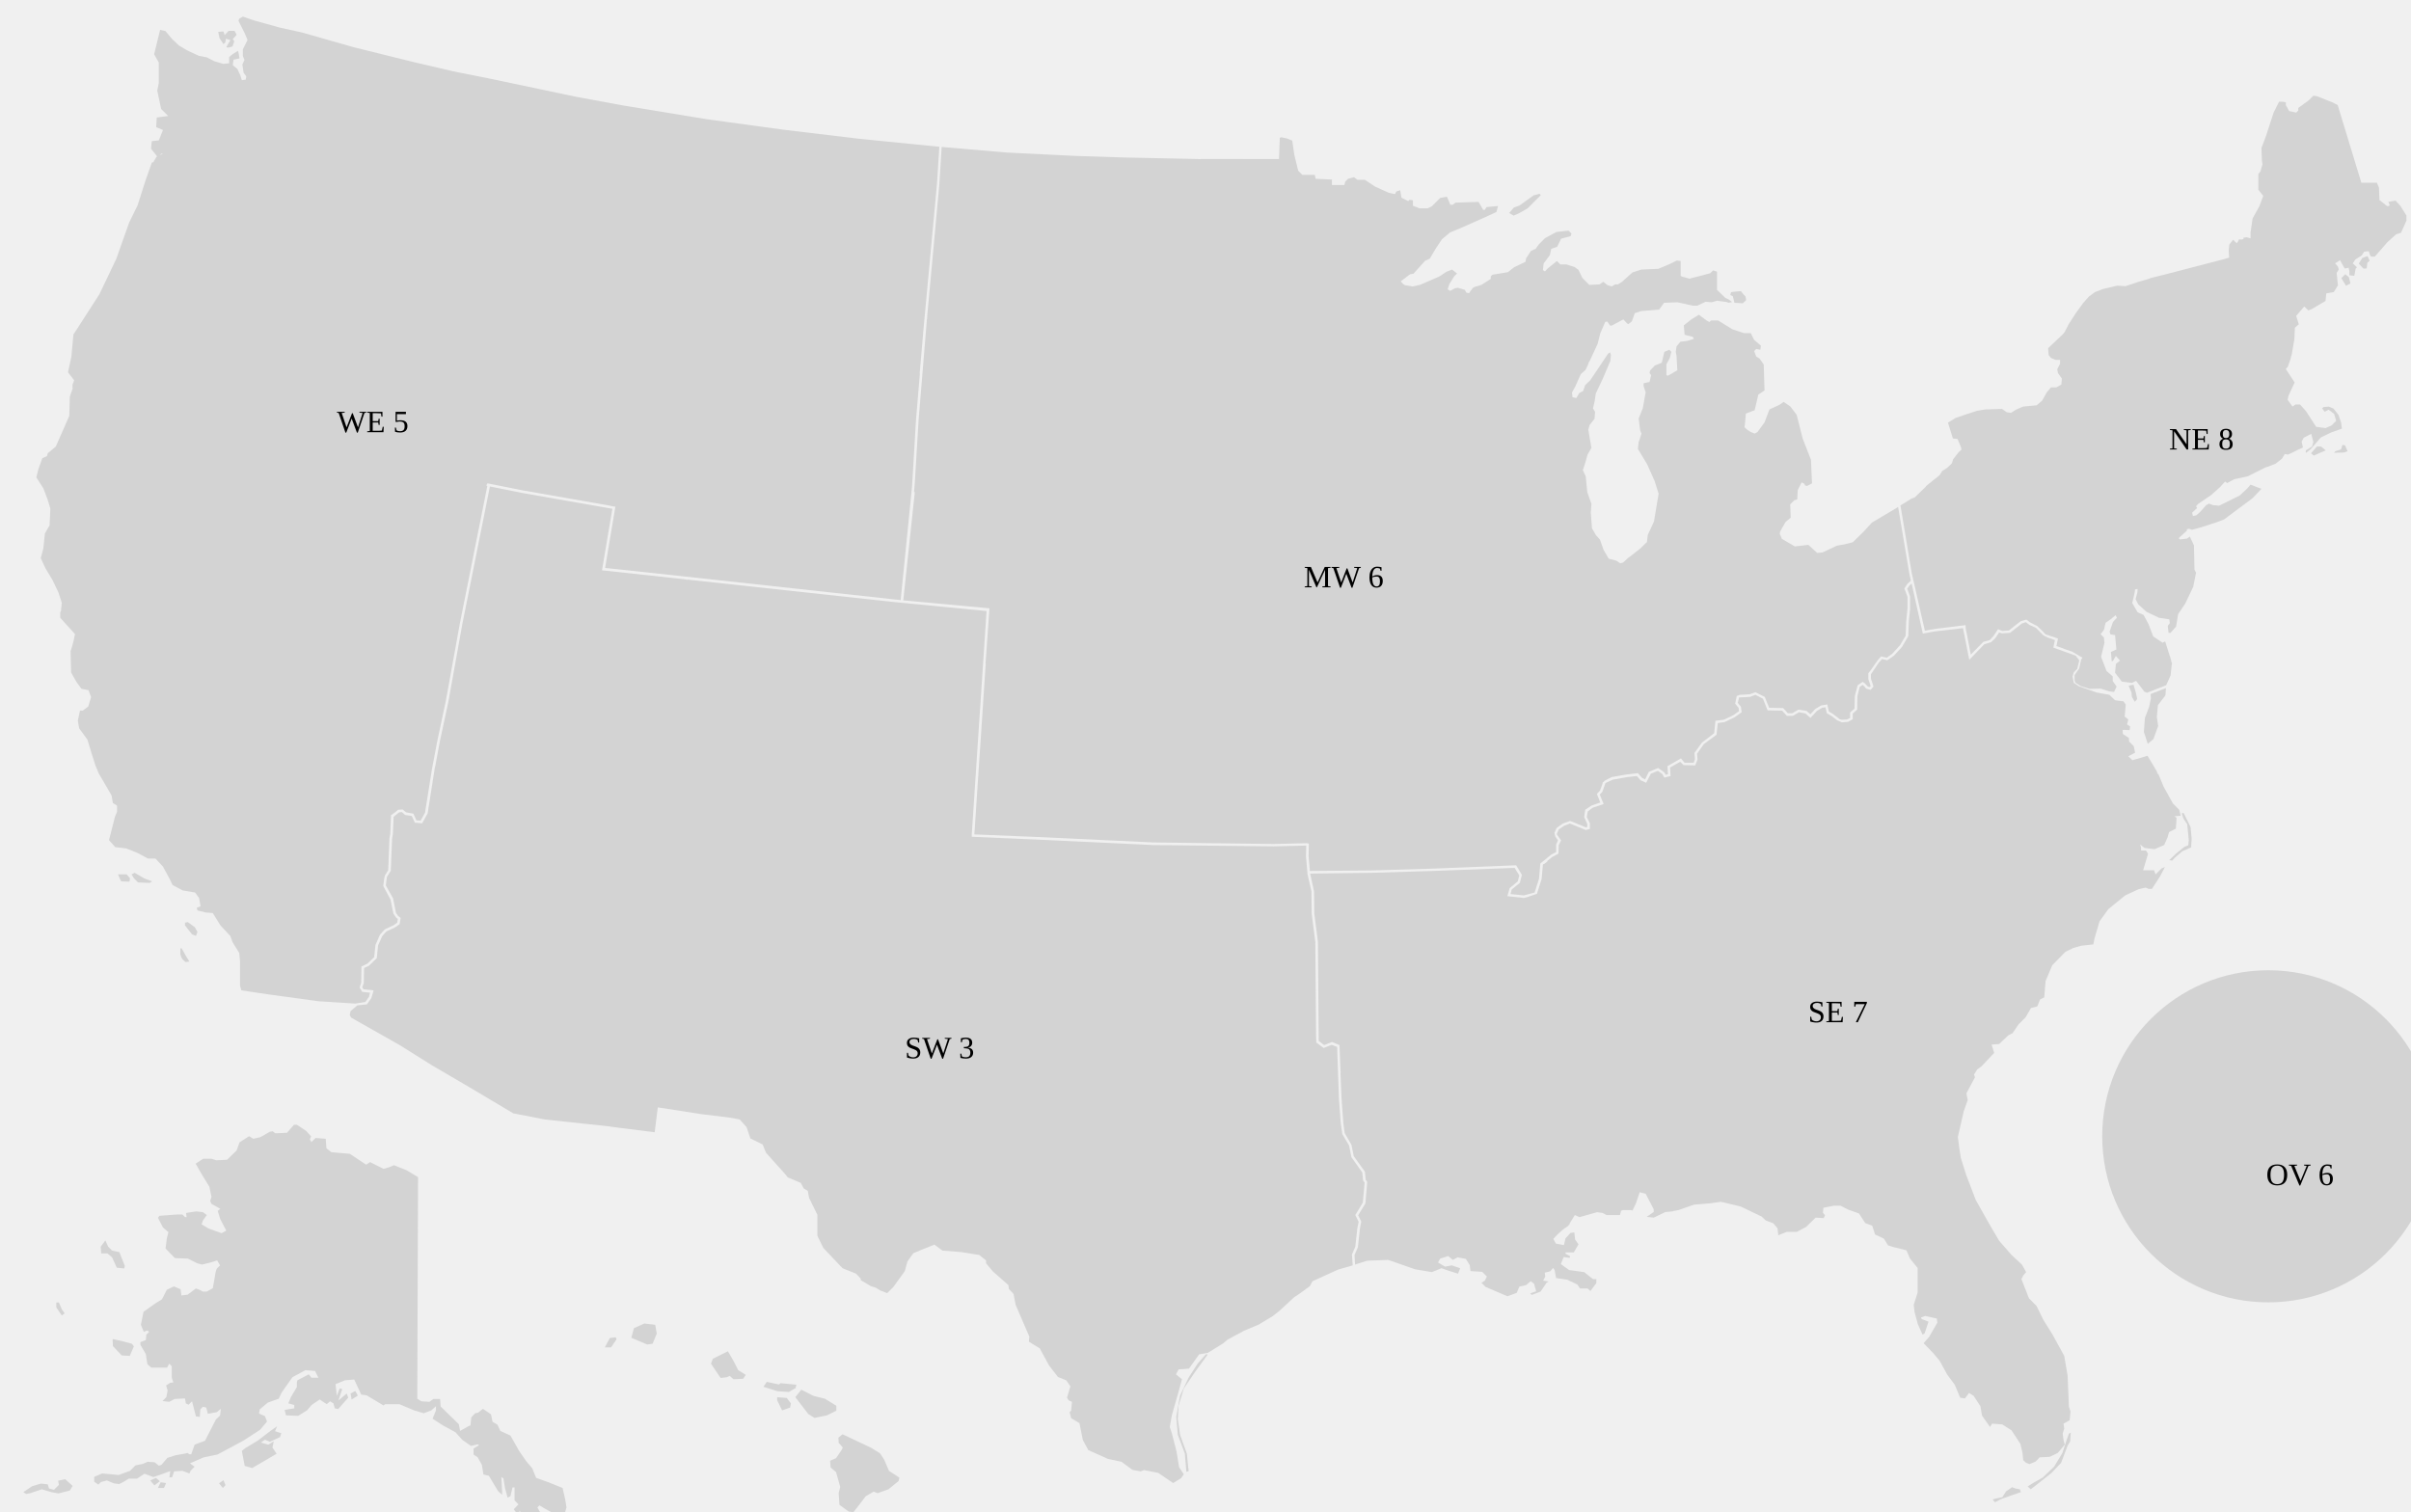
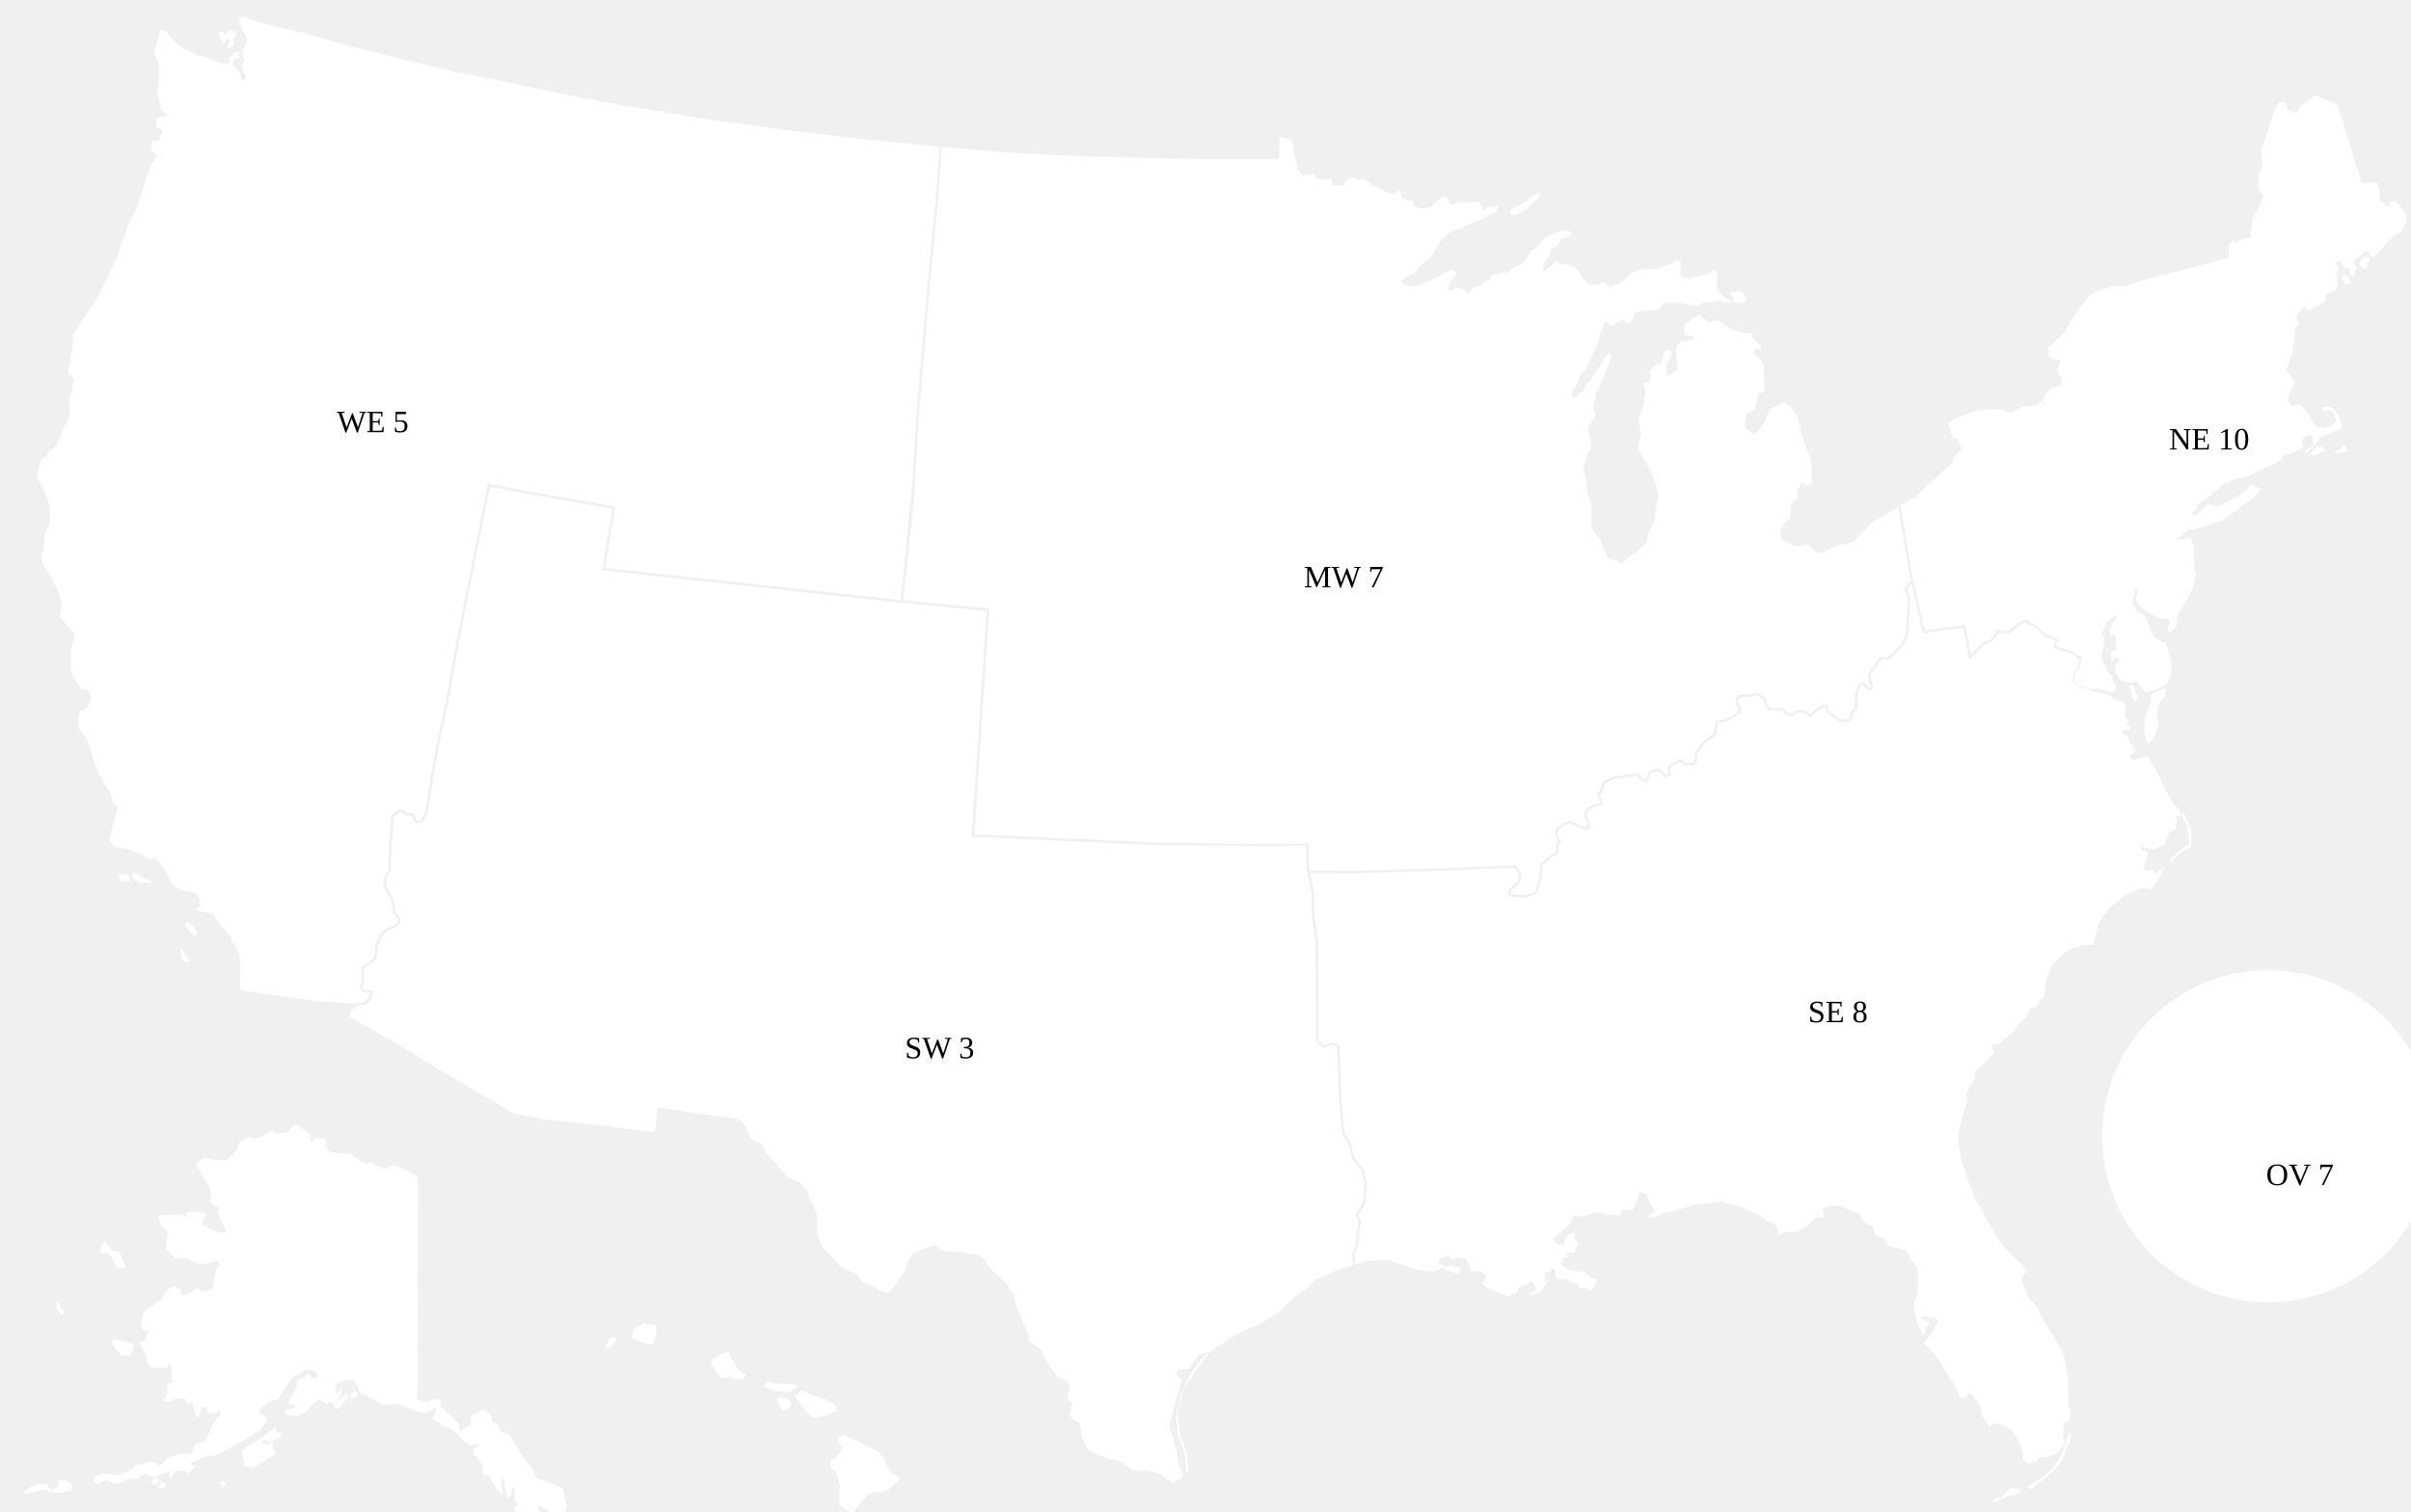
<svg xmlns="http://www.w3.org/2000/svg" id="svgdata" style="enable-background:new" version="1.1">
-   <defs id="defs3789">
-     <style id="style3787" type="text/css">.state {fill:#D3D3D3;}</style>
-   </defs>
  <g id="outlines" fill="#fff" class="state">
    <path id="WE" d="m93.6 6.4-1.4 0.799-0.299 0.801l2.4 4.801 1.1 2.6-1.801 3.6v2.6l0.6 1.5-0.799 1.801 0.5 3.199 1 1.301-0.201 1.299-1.5 0.201-0.6-1.9-1.1-2.4-1.801-1.5 0.301-2.1 2.301-0.5-0.301-1.801-0.301-1.1-2.1 1.301-1.299 1.1v2.4l-2.301 0.199-3.4-1-2.9-1.5-3.1-0.6-4.5-2.1-3.199-1.9-2.701-2.6-2.398-2.9-2.102-0.5-2.299 9.4 1.799 3.199v7.9l-0.6 2.9 1.5 7.1 2.701 2.699-4.4 0.602-0.201 3.699 2.602 1.1-1.602 4-2.699 0.301-0.301 2.9 2.256 2.842c-0.002 0.053 0.013 0.166 0 0.191-0.016 0.032-0.06 0.044-0.076 0.076-0.011 0.023 0.011 0.055 0 0.078-0.16 0.319 0.004-0.083-0.154 0.076-0.018 0.018 0.018 0.058 0 0.076s-0.058-0.018-0.076 0 0.018 0.058 0 0.076-0.058-0.018-0.076 0c-0.036 0.036 0.036 0.118 0 0.154-0.018 0.018-0.06-0.018-0.078 0-0.036 0.036 0.023 0.109 0 0.154-0.016 0.032-0.06 0.044-0.076 0.076-0.011 0.023 0.018 0.058 0 0.076s-0.051 0-0.076 0c0 0.026 0.018 0.058 0 0.076s-0.058-0.018-0.076 0c-0.036 0.036 0.036 0.118 0 0.154-0.018 0.018-0.06-0.018-0.078 0-0.036 0.036 0.036 0.118 0 0.154-0.018 0.018-0.058-0.018-0.076 0s0.011 0.053 0 0.076c-0.016 0.032-0.06 0.044-0.076 0.076-0.011 0.023 0.018 0.058 0 0.076s-0.06-0.018-0.078 0 0.018 0.06 0 0.078-0.058-0.018-0.076 0c-0.036 0.036 0.036 0.116 0 0.152-0.018 0.018-0.058-0.018-0.076 0-0.038 0.038 0.038 0.192 0 0.23-0.04 0.04-0.114 0.036-0.154 0.076-0.008 0.008-0.004 0.072 0 0.135l-0.65 0.236-2.301 6.5-3.199 10-3.199 6.5-5 14.102-6.5 13.6-8.102 12.6-1.898 2.9-0.801 8.6-1.301 6 2.395 3.09c-0.02 0.017-0.043 0.032-0.055 0.055-0.023 0.046 0.036 0.116 0 0.152-0.018 0.018-0.058-0.018-0.076 0s0.011 0.053 0 0.076c-0.016 0.032-0.06 0.046-0.076 0.078-0.026 0.053 0.027 0.356 0 0.383-0.018 0.018-0.058-0.018-0.076 0 0 0.205 0.024-0.026-0.078 0.076-0.038 0.038 0.038 0.192 0 0.23-0.018 0.018-0.058-0.018-0.076 0s0.018 0.058 0 0.076-0.058-0.018-0.076 0c-0.038 0.038 0.038 0.192 0 0.23-0.018 0.018-0.06-0.018-0.078 0-0.024 0.024 0.024 0.361 0 0.385-0.018 0.018-0.058-0.018-0.076 0-0.004 0.003 0 0.347 0 0.383v0.768c0 0.026-0.018 0.058 0 0.076 0.03 0.03 0.083 0.002 0.127 0.002l-1.152 3.34-0.201 7.4-5.199 11.799-3.1 2.6-0.301 1.102-1.799 0.799-1.5 4.201-0.801 3.199 2.699 4.199 1.602 4.201 1.1 3.6-0.301 6.5-1.799 3.1-0.602 5.801-1 3.699 1.801 3.9 2.699 4.5 2.301 4.801 1.301 4-0.301 3.199-0.301 0.5v2.1l5.701 6.301-0.5 2.4-0.6 2.299-0.602 1.9 0.201 8.199 2.1 3.701 1.9 2.6 2.699 0.5 1 2.699-1.1 3.601-2.1 1.6h-1.1l-0.801 3.9 0.5 2.898 3.199 4.4 1.602 5.301 1.5 4.699 1.299 3.1 3.4 5.801 1.5 2.6 0.5 2.9 1.6 1v2.4l-0.799 1.9-1.801 7.1-0.5 1.9 2.4 2.699 4.199 0.5 4.5 1.801 3.9 2.1h2.9l2.9 3.1 2.6 4.801 1.1 2.299 3.9 2.1 4.799 0.801 1.5 2.1 0.602 3.201-1.5 0.6 0.299 1 3.201 0.799 2.699 0.201 2.9 4.699 3.9 4.201 0.799 2.299 2.6 4.201 0.301 3.2v9.4l0.5 1.799 10 1.5 19.699 2.701 14.201 0.9 3.9-0.602 1.398-2 0.4-1.6-3-0.299-1-1.701 0.6-1.9 0.102-6.199 2.299-1.1 2.6-2.5 0.5-4.701 1.701-3.898 1.9-2.102 3.398-1.6 1.4-1 0.201-1.4-0.701-0.6-1-1.5-1.1-5.4-2.801-5.199 0.4-3.1v-0.002l0.346-1.283 0.055 0.084 1.1-1.799 0.086-2.145c0.014-0.001 0.033 0.01 0.043 0 0.051-0.051 0-0.144 0-0.217v-0.652c-0.003 0-0.005-0.005-0.008-0.006l0.002-0.025c0.002 0.01 0.006 0.023 0.006 0.031 0.071 0 0.072-0.21 0.002-0.215l0.369-9.171 0.301-1.5 0.299-7.301 1.801-1.299 0.9-0.801 1.799-0.1 1.301 1.1 2.801 0.5 1.199 2.6 1.6 0.102 1.701-3.102 2.6-16.398 2.1-11.102 3.301-15.5 5.398-29.799 10.602-53.1-0.371-0.074c-0.015-0.004-0.024 0 0.07 0 0.024-0.024-0.024-0.359 0-0.383 0.04-0.04 0.114-0.036 0.154-0.076 0.036-0.036-0.036-0.118 0-0.154 0.018-0.018 0.058 0.018 0.076 0 0.038-0.038-0.038-0.192 0-0.23 0.018-0.018 0.06 0.018 0.078 0 0.024-0.024 0.008-0.064 0-0.102l13.592 2.719 33.984 5.957 0.057 0.072 1.711 0.266-1.953 11.605-2 12 27.9 3 83.301 9.1 2.699 0.301 4.4-44 1.5-25.4 1.5-17.9-0.057-0.006 0.037-0.896 0.019 0.002 1.301-15.199 5.299-57.131 0.901-14.2-30.801-3.07-29.199-3.5-29.301-4-32.299-5.301-18.4-3.398-32.699-6.891-0.004 0.02-1.004-0.189 0.008-0.041-12.865-2.541-0.016-0.045-1.129-0.186 0.01-0.037-15-3.49-23-5.701-20-5.699-8.602-1.9-9.699-2.699zm-5.5 5.5-1.5 1.6-0.5-1.4-2 0.201 0.5 2.398 1.5 2.301 0.701-0.6 0.299-1.5l1.701 0.6s-1.5 2.3-1.5 2.6 0.898 0.201 0.898 0.201l1.4-0.4 0.701-2-0.602-0.801 1.5-1.699-0.799-1.5zm-25.799 47.299 0.379 0.064c-0.012 0.019 0.017 0.055 0 0.072-0.036 0.036-0.116-0.036-0.152 0-0.018 0.018 0.018 0.06 0 0.078-0.038 0.038-0.192-0.038-0.23 0-0.018 0.018 0.018 0.058 0 0.076-0.036 0.036-0.118-0.036-0.154 0-0.018 0.018 0.018 0.058 0 0.076-0.024 0.024-0.359-0.024-0.383 0-0.018 0.018 0.018 0.058 0 0.076s-0.051 0-0.076 0c-0.025 0-0.101 0.001-0.182 0zm-10.4 277.201-1.201 0.6l0.9 1.5 1.6 1.6 4.5 0.201 0.9-0.602-3.1-1.199zm-6.4 0.6l0.6 1.5 0.6 1.199 3.201 0.102 0.199-1.301-1.299-1.5zm26.9 18.4-1.1 0.199v1.201h0.1l1.799 2.299 0.801 1 1.5 0.6 0.6-1.5-1-1.799zm-2.9 10.1v2.199c0 0.4 0.699 1.9 0.699 1.9l1.301 1.202 1.5-0.201-1.199-1.901-1.801-3.199zm43.801 68-2.701 3.1-4.5 0.201-1-0.801-1.1 0.199-3.699 2.102-2.701 0.6-1.6-1-3.699 2.4-1.102 3.1l-3.699 3.599-4.199 0.199-1.801-0.599h-3.199l-2.9 1.9 2.4 4.199 2.898 4.701 0.801 3.9-0.5 1.599 0.5 1.1 3.4 1.9-1 0.799 1 3.201 2.299 4.4-1.799 1-5-1.801-2.701-1.6 0.5-1.5 1.5-2.1-1.5-1.102-2.6-0.299-3.9 0.6 0.201 1.6h-0.6l-1-1h-2.102l-6.799 0.5-0.5 0.801 1.9 3.699 2.1 1.801-0.6 2.4-0.5 3.898 3.6 3.701 5 0.199 3.6 1.801 1.9 0.5 3.199-0.801 2.6-0.799 1.102 1.898s-0.4 0.5-1 1c-0.7 0.5-1 3.4-1 3.4l-0.801 4.4-2.301 1.301h-1.6l-1-0.602-1.6-0.599-3.199 2.4-2.4 0.301-0.301-2.401-2.6-1.099-2.699 1.299-1.9 3.701-2.6 1.6-4.5 3.199-1 5 1.1 2.701 1.299-0.5 0.801 0.5-1.1 1.1-0.201 2.1-2.1 0.801v1l2.1 3.6 0.602 3.9 1.5 1.299h6.1l0.799-1.5 1 1v4.4l0.602 1.801-1.301 0.199-1.5 1 0.6 1.9-0.5 2.6-1.5 1.5 2.6 0.301 2.102-1.102 4-0.199 0.299 1.9 1.1 0.5 1.301-1.3 1.5 5.801 1.5 0.199 0.199-2.9 1-1 1.301 0.3 0.6 2.4 3.4-0.599 1.6-1.301-0.299 2.6-1.602 1.5-2.299 4.5-1.9 3.701-4 1.5-1.301 3.699h-0.799l-0.6-0.5-1.301 0.301-3.4 0.6-3.1 1-2.301 2.699-1 0.301-1.6-1.301-2.699-0.199-1.801 0.799-2.9 0.602-2.1 2.1-4.4 1.6-6.299-0.6-3.1 1.299v1.9l1.6 1.1 1-1 2.299-0.6 2.602 1.1 2.1 0.301 1.6-0.801 2.1-1.299h3.201l2.898-1.9 3.4 1.301 2.9-1 3.6-1.301-0.299 2.4h1l0.799-2.301 3.201-0.199 2.699 1 0.5-1.1 1.5-1.5-1.801-1.3 5.301-2.301 5.301-1.1 2.1-1.1 7.799-4.199 6.5-4.201 2.701-3.199-0.801-2.1-2.299-1 0.299-1.602 3.1-2.6 4.201-1.5 1.1-2.299 1.801-2.602 2.398-3.398 5-2.701 3.701 0.301 1.299 2.6h-2.699l-1-1.301-4.4 2.301-0.199 0.801v1.799l-2.301 3.9-1 2.4 2.301 0.6v1.301l-3.701 0.6 0.5 2.1 4.701 0.199 3.4-2.1 1.799-2.1 3.1-2.1 2.701 1.799 1.299-1.1 1.301 0.801 0.5 1.9 1.301 0.299 3.898-4.4-0.6-1.6-3.199 2.701 1.5-4.4-1-0.301-1.1 2.9-0.5-4.5 3.6-1.5 3.6-0.301 2.699 5.801 2.102 0.301 6.5 3.898 0.6-0.5h5.5l5.699 2.4 3.701 1.1 2.898-1.1 1.801-1.599v1.6l-1.301 3.201 4 2.6 4.801 2.599 2.6 2.9 3.4 2.4 2.6-0.602 0.5 0.301-2.1 1.301v2.299l1.6 1.1 1.6 2.9 0.602 3.701 2.1 0.5 3.6 6 1.5 1.299v-1.1l-0.301-5.699 0.801 0.5 0.6 3.699 1 3.699 1.1-0.5 0.801-3.398h0.801v5l1.5 1.5-1.801 1.898s0.701 1.2 1.301 1.5c0.7 0.3 1-1 1-1l1 2.301s1.6 2.8 2.1 3.4c0.5 0.7 1.299 1 1.299 1l0.801-0.801-1.301-1.799-0.5-1.602 2.102 1.301 1.898 1.9 1.102-0.5-0.201-3.701-1.5-2.699 0.801-0.801 1.799 1.102 2.701 1.5 1.5 3.1 1.6 0.799 1.801-2.299 1-3.4-0.5-3.1-1-4.4-5.201-2.1-5-1.801-1.5-3.699-2.299-2.701-2.701-3.898-3.4-6-3.898-1.8-1.102-2.4-1.898-1.1-0.602-2.9-3.099-2.1-1.9 1.5-1.1 0.199-1.5 1.602-0.299 3.1-0.602 0.199-3.398 1.9-0.5-2.6-7-6.801-0.201-2.9h-2.6l-1.5 1.102-3.1-0.201-1.6-1 0.299-85.4-4.5-2.699-4.799-1.9-1.9 0.801-2.1 0.6-5.201-2.6-1.5 1-6.299-4.201-7.102-0.6-1.898-1.5-0.301-3.699-3.9-0.3-1.6 1.599-0.6-1.099 0.5-1.1-1.9-2.1-3.6-2.4zm-72.701 44.6-1.799 2.4 0.199 2.6h2.4l1.799 1.5 1.801 4 2.9 0.301 0.199-1-2.1-5.301-2.801-0.6-1.5-1.5zm-18.9 23.9v1.9l2.102 3.1 1.1-0.801-1.1-1.6-1.102-2.6zm226.602 8.1-4 1.801-1 3.699 6.1 2.6l2.099-0.3 1.6-3.9-0.6-3.4zm-11 5.301-2.301 0.299-1.9 3.602h2.4l2.1-3.102zm-193.9 0.699 0.1 2.701 3.4 3.6 3.1 0.199 1.6-3.699-0.799-1-3.701-1zm237.099 4.701l-5.801 2.898-0.699 1.9 3.699 5.5 2.4-0.299 1.1-0.5 1.5 1.299 3.701-0.199 1-1.5-2.9-1.801-1.9-3.699zm15 11.799-1.301 1.9 5.4 1.699l4.401 0.301 2.6-1.5 0.301-1.301-6.1-0.6-0.602 0.5zm13.301 3l-2.301 2.9 5 6.5 2.4 1.5 4.799-1 3.602-1.801v-1.898l-4.401-2.701-4.4-1.1zm-171.9 0.5-1.801 1 0.4 2.301 2.4-1.5zm162.599 2.4v1.199l1.9 3.9 3.1-1.099 0.301-1.6-1.602-2.1zm-192.699 11.199-2.701 1.9-4.699 3.6-4.801 2.9-1.4 1.1 1.102 5.801 2.898 0.801 5-2.9 4.4-2.6l-1.6-2.401 0.5-2.4-2.1 1.301-2.9-0.801 1.6-1.1 1.9 0.799 3.9-1.799 0.5-1.5-2.4-0.8zm217.898 3.102-1.6 1.299 0.1 2 1.602 1.801-0.5 1-2.102 3.1-2.299 1 0.199 2.6 2.1 1.801 1.602 5.699-0.602 2.4 0.301 4.5 3.6 2.6 1.801 0.201 2.299-2.9 2.4-3.201 3.1-1.799 1.5 0.6 4.201-1.5 3.9-3.199 0.299-1.301-4-2.6l-1.901-4.402-1.599-2.4-3.401-2.1-7.599-3.6zm-264.6 16.799-2.199 1l1.6 1.9 2.1-1.6zm-35 0.5-2.699 0.6 0.299 1.602-1.898 1.898-1.9-0.5-0.5-1.6-2.6-0.299-3.4 1l-3.4 2.299 1.1 0.701 1.6-0.301 4.4-1.5 3.701 1.1 2.699 0.5 4.4-1.1 1.1-1.801zm61 0.4-1.699 1.199 1.5 1.801 1-1.1zm-24.199 0.801-1.053 2.199h2.352l0.801-1.9zm-1.053 2.199h-0.047v0.1z" />
    <path id="NE" d="m891.5 36.9-1.801 1.799-4 2.9v1l-0.799 0.801-2.701-0.6-1.299-2.301v-1.1l-1.301-0.201h-1.299l-2.102 4.201-2.898 8.9-1.801 4.799 0.199 4.801 0.201 1.5-0.801 2.699-0.799 1v6l1.898 2.4-1.5 4-2.6 4.699-0.734 5.057-0.064-0.023v2.627l-1.5-0.404-1.301 0.172 0.15 0.486-1.09 0.305-0.061-0.197-0.699 0.08-0.258 0.686-0.566 0.729-0.377-0.314-1-1-1.5 1.9-0.199 2.289 0.16 2.691-1.697 0.52-22.217 5.781-4.145 1.035-0.002-0.018-0.402 0.119-1.936 0.484-0.277 0.174-4.785 1.424-4.5 1.5-3.199-0.201-5.5 1.301-3.1 1.199-2.4 1.801-2.1 2.4-2.701 3.699-2.9 4.5-1.5 2.9-0.6 0.799-5.799 5.5 0.199 2.602 0.801 1.1 1.799 0.799h1.801v1.5l-1.1 2.102 0.299 1.5 1.5 2.1-0.199 2.299-1.9 1.102h-2.1l-1.6 1.898-1.801 3.201-2.1 1.799-5.201 0.5-2.6 1.102-2.1 1.299-1.6-0.199-1.9-1.301-6.301 0.201-3.199 0.5-4 1.299-4.4 1.5-2.9 1.801 1.9 6.1 1.801 0.199 1.299 3.102 0.201 1-1.1 1-2.102 2.699-0.5 1.6-1.898 1.801-1.8 1.099-1 1.6-0.982 0.83h-0.01l-0.764 0.611-1.145 0.859 0.004 0.053-0.998 0.799-0.006-0.053-0.352 0.338-0.986 0.791-0.113 0.271-4.248 4.1-1.301 0.5-4.199 2.602 4.299 25.898 5.102 22.4 3.898-0.699 11.301-1.401 0.463-0.094 0.1 0.982-0.062 0.012 0.131 0.684 0.061 0.6 0.059 0.014 1.75 9.104 4.801-4.9 2.5-0.701 1.398-1.5 1.801-2.699 1.6 0.699 2.6-0.199 2.602-2.1 2-1.5 2.1-0.6 1.5 1.1 2.699 1.4 1.9 1.799 1.301 1.4 4.799 1.6-0.6 2.9 5.801 2.1 0.045-0.055 4.168 2.447-0.514 0.809-0.699 3.299-1.801 2.6v2.102l0.301 0.799 2 1.301 3.398 1.1 4.301-0.1 3.1 1 2.1 0.299 1-2.1-1.5-2.1v-1.801l-2.398-2.1-2.102-5.5 1.301-5.299-0.199-2.102-1.301-1.299s1.5-1.601 1.5-2.301c0-0.6 0.5-2.1 0.5-2.1l1.9-1.301 1.9-1.6 0.5 1-1.5 1.6-1.301 3.701 0.301 1.1 1.799 0.301 0.5 5.5-2.1 1 0.301 3.6 0.5-0.201 1.1-1.898 1.6 1.799-1.6 1.301-0.301 3.4 2.6 3.398 3.9 0.5 1.6-0.799 3.201 4.199 1 0.4 7.4-2.9 1.699-3.799 0.443-4.248 0.094-0.189-0.055-0.199 0.018-0.164-0.059 0.01-0.275-1.004 0.033-0.006-0.254-0.809-0.209-0.764-0.047-0.047-1.789-5.682-1 0.5-3.6-2.398-1.801-4.701-1.9-3.6-2.299-1-2.102-3.6 0.5-2 0.5-2.301 0.086-0.922 1.004-0.189-0.09 1.312-0.699 2.6 1 2 3.199 2.9 4.801 2.299 4 0.6 0.199 1.5-0.799 1 0.299 2.701h0.8l2.1-2.4 0.801-4.801 2.699-4 3.1-6.5 1.102-5.5-0.602-1.1-0.199-9.4-1.6-3.398-1.1 0.799-2.701 0.301-0.5-0.5 1.1-1 2.102-1.9-0.049-0.547 0.947-0.164v0.012l1 0.398 4-1.1 5.801-1.9 2.6-1 7.1-5.299 3.9-2.9 3.4-3.6-4.199-1.6-1.301 1.5-2.9 2.699-7.9 3.9-2.299-0.201-1.6-0.6-1.102 0.6-2.299 2.602-1.5 1.299-1.301 0.301-0.299-1.301 1.898-1.799-0.398-0.717 0.863-0.895 4.836-3.289 3.6-3.201 1.9-2.1 0.801 0.6 2.699-1.5 5.199-1.1 7-3.5-0.002-0.01 1.01-0.27 0.021-0.031 2.772-1.09 2.4-1.898 1.1-1.801 1.301 0.199 0.395-0.197 0.019 0.014 3.947-1.941 0.055-0.023 0.002 0.096 0.119-0.148 1.162-0.498-0.5-2.301 0.801-1.5 2.898-1.5 0.801 3.102-0.5 1.799-2.4 1.5v1l1.9-1.5 3.9-4.5 3.9-1.9 4.199-1.5-0.301-2.398-1-2.9-1.898-2.4-1.801-0.801-2.1 0.201-0.5 0.5 1 1.299 1.5-0.799 2.099 1.599 0.801 2.699-1.801 1.801-2.301 1-3.6-0.5-3.9-6-2.299-2.6h-1.801l-1.1 0.799-1.9-2.6 0.301-1.5 2.4-5.199-2.75-4.172-0.676-1.07 0.125-0.059 0.699-0.799 0.734-2.135 0.082-0.152 0.09-0.346 0.195-0.568-0.043-0.019 0.262-1.014 0.08 0.033 1.1-6.361 0.201-4.443 1.5-1.314-1-3.23 3.1-3.635 1.6 1.516 1.301-0.506 5.299-3.131 0.301-2.928 2.9-0.506 1.6-2.626-0.199-1.616-0.301-3.129 0.801-1.314-0.301-1.111-1.105-1.285 1.906-1.178 1.799 3.199 1.5-0.301 0.301 1.301v1.6l1.9 0.201 0.5-2.701 0.5-0.6-1.602-1.5 1-1.5 2.4-1.5 1-1.5 1.801-0.199s0.4 2.1 1 2.1h1.299l4.801-5.5 3.4-3.1 1.9-0.602 2.099-4.7v-1.9l-2.301-3.699-1.9-2.1-2.799 0.5 0.5 1.1-0.201 0.5h-0.799l-2.9-2.301-0.199-4.799-0.801-1.9h-6l-9.1-29.9-1.9-1-6-2.4zm20.9 61.799-2 0.701l-1.4 2.2 1.801 1.9s1.299 0.101 1.299-0.199 0.201-2 0.201-2l0.898-0.801zm-8.6 6.994-1.5 1.516 1.799 2.928 1.701-0.908-0.602-2.424zm-1.102 65.807-0.5 1.699-2.199 0.701-0.5 0.6 3.9-0.1 1.299-0.5-1-2.301zm-9.799 0.6-2.301 2.6 1.1 0.9 2.201-1 2.4-1-1.801-1.5zm-70.701 91.801-1.898 0.4 1.1 2.5 0.199 1.799 1.1 1.9s0.9-0.899 0.9-1.199-0.699-3.102-0.699-3.102z" />
    <rect id="OV" rx="64" ry="64" height="128" width="128" y="373.956" x="810.144" />
    <path id="SE" d="m736.699 224.9-0.799 0.699-0.9 1.301 1.1 3v4.9l-0.5 4.799-0.199 5.6-2.4 4.102-3.1 3.398-2.6 1.801-2-0.5-1.201 1.301-3.1 4.6v1.6l1 3.1-1.1 1.301-1.701-0.5-1-1.1-0.398-0.301-1.102 0.699-0.898 3.602-0.102 5.199-1.699 1.5v2.199l-1.801 1-2.381 0.199-1.832-0.793-2.086-1.605-1.9-1.1-0.5-2.301-1.301 0.201-2 1.199-2.5 2.699-1.898-1.699-2.5-0.5-2.4 1.4h-2.301l-1.799-2-5.602-0.1-1.799-4.5-2.9-1.5-2.1 0.799-4.201 0.201-0.5 2.1 1.201 1.5 0.299 2.1-2.799 2-3.801 1.801-2.6 0.398-0.5 4.5-4.9 3.602-2.599 3.7 0.199 2.199-0.898 2.301-4.5-0.1-1.301-1.301-3.9 2.201 0.201 3.299-2.4 0.6-0.801-1.398-1.699-1.201-2.701 1.1-1.799 3.5-2.201-1-1.398-1.6-3.701 0.4-5.6 1-2.801 1.301-1.199 3.398-1 1 1.5 3.701-4.199 1.4-1.9 1.398-0.4 2.201 1.199 2.4v2.199l-1.6 0.4-6.1-2.5-2.301 0.9-2 1.398-0.799 1.801 1.699 2.4-0.9 1.799-0.1 3.301-2.4 1.301-2.1 1.699 0.336-0.006-1.373 1.004-0.162 0.002-0.301 0.199-0.5 5.602-1.795 5.684-3.115 1.068-0.066 0.055-1.822 0.492-6.4-0.699 0.9-3.1 3.1-2.602 0.6-2.299-1.801-2.9-31.898 1.199-23.301 0.701-23.6 0.299 1.5 6.9 0.1 8.5 1.4 10.9 0.299 38.199 2.102 1.602 3-1.201 2.898 1.201 0.4 10.1h0.035l0.012 0.9h-0.047l0.4 9.7 0.699 9.5 0.5 3.699 2.602 4.5 0.898 4.4 4.301 6 0.301 3.1 0.6 0.801-0.701 8.301-2.799 4.6 1.199 2.4-0.5 2.6-0.799 7.299-1.301 3 0.199 3.701 4.701-1.5 8.1-0.301 10.301 3.6 6.5 1.102 3.699-1.5 3.199 1.1 3.201 1 0.799-2.1-3.199-1.102-2.6 0.5-2.701-1.6 0.801-1.5 3.1-1 1.801 1.5 1.799-1 3.201 0.6 1.5 2.4 0.299 2.301 4.5 0.299 1.801 1.801-0.801 1.6-1.299 0.801 1.6 1.6 8.4 3.6 3.6-1.299 1-2.4 2.6-0.6 1.801-1.5 1.299 1 0.801 2.898-2.301 0.801 0.602 0.6 3.398-1.299 2.301-3.4 0.801-0.5-2.102-0.301 0.801-1.6-0.199-1.5 2.1-0.5 1.1-1.301 0.6 0.801 0.6 3.1 4.201 0.6 4 1.9 1 1.5h2.9l1.1 1 2.299-3.1v-1.5h-1.299l-3.399-2.699-5.801-0.801-3.199-2.301 1.1-2.699 2.301 0.301 0.199-0.602-1.799-1v-0.5h3.199l1.801-3.1-1.301-1.9-0.301-2.699-1.5 0.199-1.898 2.102-0.602 2.6-3.1-0.6-1-1.801 1.801-1.9 1.43-1.277 1.35-1.076 0.019 0.055 1.102-0.801 0.178-0.287 0.373-0.297 0.016-0.33 2.033-3.285 1.799 0.799 6.801-1.9 2.1 0.301 1.5 0.801h5.201l0.398-1.602-0.008-0.066 0.904-0.266 0.004 0.033h2.901l0.6 0.199 1.301-2.699 1.5-4.4 2.299 0.6 3.102 6v1l-2.701 1.9 2.701 0.301 4.453-2.141 1.746-0.172v0.012l0.146-0.027 1.078-0.105 0.072-0.104 2.004-0.363 6-2.1 6-0.5 4.398-0.602 7.602 1.801 8.1 3.9 1.6 1.5 2.9 1.1 1.6 1.9 0.301 2.699 3.199-1.299h3.9l3.6-1.901 3.699-3.6 3.102 0.199 0.5-1.1-0.801-1 0.199-1.9 4-0.801h2.602l2.898 1.5 4.201 1.5 2.4 3.701 2.699 1 1.1 3.4 3.4 1.599 1.6 2.6 1.9 0.6 5.199 1.3 1.301 3.1 3 3.699v9.5l-1.5 4.701 0.301 2.699 1.299 4.801 1.801 4 0.799-0.5 1.5-4.5-2.6-1-0.299-0.6 1.6-0.602 4.5 1 0.199 1.602-3.199 5.5-2.1 2.398 3.6 3.701 2.6 3.1 2.9 5.301 2.9 3.898 2.1 5 1.799 0.301 1.602-2.1 1.799 1.1 2.6 4 0.602 3.6 3.1 4.4 0.799-1.301 3.9 0.301 3.6 2.301 3.4 5.199 0.801 3.4 0.299 2.9 1.102 1 1.299 0.5 2.4-1 1.5-1.602 3.9-0.199 3.1-1.5 2.699-3.199-0.5-1.9-0.299-2.4 0.6-1.9-0.301-1.9 2.4-1.299 0.301-3.4-0.6-1.801-0.5-12-1.301-7.6-4.5-8.199-3.6-5.801-2.6-5.299-2.9-2.9-2.9-7.4 0.699-1.4 1.102-1.299-1.602-2.9-4-3.701-4.799-5.5-3.701-6.299-5.299-9.4-3.701-9.699-2.045-6.494-0.613-3.854-0.541-4.254 2.301-10 1.5-4.199-0.5-2.6 3.299-6.201-0.354-1.057 1.232-1.984 1.521-1.059 5-5.299-1-3.201 2.9-0.199 3.6-3.4 1.6-0.801 2.301-3.398 2.699-2.701 2.1-3.6 2.4-0.6 1.1-2.701 1.602-0.799 0.5-6.301 2.6-6.1 5.055-5.152 2.777-1.342 0.027-0.053 3.24-0.953 4.699-0.5 0.5-2.4 1.9-6.5 3.4-4.699 6.5-5.301 5.199-2.4 2.701-0.6 1.1 0.5h1.301l3.1-4.799 1.9-3.602-1.301 0.5-2.301 2.301-0.6-1.6h-4.199l1.9-6.301-0.801-1.299h-1.9v-1l-0.299-1.301 1.6 1.301 1.5 0.199 2.4 0.301 3.699-1.602 1.301-2.898 0.6-2.102 2.6-1.299 0.301-4.201-0.801-0.6 2.4-0.199-0.6-2.301-2.4-2.4-3.6-6.5-2-4.799-0.156 0.033-0.469-0.906 0.125-0.027-3.701-6.199-5.799 1.699-1.602-1.5 2.602-1.4-0.5-2.5-1.801-1.799-0.1-1.4-2.301-1.5-0.1-1.6 2.699 0.1 0.201-1.4-1.201-0.801 0.5-1.898-1.398-1.102 0.398-4.699-0.898-1.199-3.201-0.4-2.199-2.1-4.9-0.9-2.9-1-3.9-1.4-2-1.301-0.5-2.398 0.5-1.701 1.301-1.299 0.801-3.301-1.4-1.801-8.6-3.1 0.6-2.9-2.779-0.98-1.604-0.801-2.918-2.918-2.6-1.199-1.301-1-1.5 0.5-4.6 3.6-3.1 0.199-1.1-0.299-1.5 2.199-1.6 1.5-2.602 0.801-5.799 6-2.4-12.201-11.199 1.3-4.301 0.799zm98 40.299-5.898 2.301 0.1 1.699-0.701 3.301-1.6 4.199-0.4 5.4 1.5 4.6 2.201-1.898 1.799-5-0.5-3.4 0.4-4.6l2.9-3.801zm6.801 48.102-0.699 0.199 0.6 1.9 1.5 2.299 0.6 6.102-0.199 2-1.5 0.6l-3.202 2.599-2.6 2.5 1.1 0.199 1.1-1.199 2.801-2.4 3.4-1.5 0.199-3.4-0.4-4.398zm-43.5 238.799-0.699 0.5-1 2.801-1.5 4.6-3.201 5.301-4.4 4.199-3.398 1.9-2.4 1.5 1.199 1.1 2.701-2.1 5.299-4.201 3.701-3.898 2.5-6.602 1-1.699zm-22.6 21.1-2.301 1.602-1.5 2.299-1.299 0.201-2.4 0.6 0.9 1.1 2.299-1.199 4.201-1.5 3.5-1.201-0.4-1.1-1.701-0.301z" />
    <path id="SW" d="m188.801 187.5-10.602 52.9-5.398 30l-3.301 15.401-1.699 9.199 0.008 0.002-0.367 1.553 0.021 0.098-0.062 0.348-2.6 16.5-2.102 3.801-2.799-0.201-1.202-2.6-2.599-0.4-1.199-1.1-1.1 0.1-2.102 1.701-0.299 6.799-0.301 1.5-0.5 12.5-1.5 2.4-0.4 3.301 2.801 5 1.1 5.5 0.701 1.1 1.1 0.9-0.4 2.398-1.699 1.201-3.4 1.6-1.6 1.801-1.602 3.6-0.5 4.9-3 2.898-1.898 0.9-0.102 5.801-0.6 1.6 0.5 0.801 3.9 0.398-0.9 3-1.699 2.4-3.701 0.4-2.6 2.199-0.299 1.5 0.5 1 18.898 10.701 12.102 7.6 14.699 8.6 16.801 10 12.299 2.4 23.986 2.549 2.416 0.344-0.002 0.008 0.506 0.064 1.664 0.236 0.01-0.025 13.621 1.725 1.199-9.6 16.699 2.6 10.943 1.346 3.637 0.66 0.32 0.094 2.6 2.9 1.5 4.4 4.701 2.299 1.299 3.201 7.102 7.898 1.299 1.602 5 2.1 1.1 2.1 1.602 1 0.5 2.699 3.199 6.5v8.102l2.301 4.699 7.398 7.801 5.201 2.1 1.799 1.9v0.6l3.9 2.299 1.9 0.602 1.801 1.1 2.6 1 2.4-2.4 4.398-6.1 1-3.701 2.299-3.201 3.6-1.5 4.5-1.801 3.1 2.301 7.4 0.6 6.801 1.1 2.6 2.102v1.1l2.6 3.1 6 5.301 0.201 1.5 1.799 1.898 0.801 4.201 5.299 12.299-0.199 1.9 4.199 2.6 3.602 6.602 3.398 4.398 3.201 1.301 1.6 2.301-1.301 4.398 0.602 1 1.299 0.602-0.299 3.398-0.602 0.602 0.602 2.299 3.199 1.9 1.301 6.5 2.1 3.9 7.6 3.4 5.199 1.1 4.201 3.1 3.199 0.6 1.301-0.5 5.5 1.1 5.699 3.9 3.1-1.9 1-1.5-1.799-2.699-1-6.1-1.801-7-0.799-2.4 0.799-4.5 1.1-3.9 1.301-4.5 1.5-5.5-2.301-1.9 1-1.898 4-0.301 3.9-5.5 3.4-0.6 5.801-3.6 1.799-1.5 6.301-3.4 5.699-2.4 5.301-3.199 2.699-2.102 5.701-5.299 1.299-0.801 2.1-1.5 2.602-1.9 1-1.898 9.898-4.5 5.602-1.602-0.301-4.199 1.301-3 0.799-7.199 0.5-2.4-1.299-2.6 2.898-4.801 0.701-7.699-0.599-0.801-0.301-3.1-4.199-5.9-0.901-4.5-2.599-4.4-0.602-4.1-0.699-9.5-0.699-20-2.102-0.801-3.1 1.201-2.699-2-0.121-0.068-0.09-2.402-0.289-36.33-1.4-10.9-0.1-8.6-1.5-6.6-0.6-6.801 0.1-4.299-12.6 0.299-46.301-0.5-44.699-2.1-25.299-1.096-0.012-1.004h0.01l5.699-86-36-3.5-79.1-8.6-0.006 0.051-0.9-0.098 0.006-0.053-32.199-3.5 2.199-13.102 1.8-10.599-34.699-6.1zm276 334.4-3.201 3.6-3.5 5.4-3.299 6.9-1.5 8.199 0.6 7 2.699 7.199 0.6 7.102 0.9-0.301-0.199-1.5-0.5-5.199-2.6-7.201-0.9-6.1 0.299-5.199 2-6.602 4.4-6.5 4.801-6.6z" />
    <path id="MW" d="m493.801 52.9-0.602 0.199-0.299 8.201-30.1-0.031 0.016 0.047-1.006 0.006-0.01-0.033-28.602-0.59-18.6-0.6-26.5-1.299l-25.198-2.16-0.9 14.42-4.699 50.94 0.051 0.004-0.104 1-0.049-0.004-0.398 5-2.801 34-1.463 24.189-0.297 3.441 0.303 0.078-4.443 41.691 33.197 3.059v0.24l-1.496 21.102 0.066 0.004-0.027 0.998-0.039-0.002-4.301 64.799 24.301 1 44.699 2.1 46.301 0.602 12.599-0.301v-0.014l0.998 0.121-0.098 4.893 0.5 5.699 23.7-0.199 23.301-0.699 32.5-1.301 2.199 3.699-0.801 3.102-3.1 2.5-0.5 1.799 5.201 0.5 4.1-1.1 1.699-5.301 0.5-5.898 4.201-3.4 1.898-1v-2.9l0.701-1.6-1.059-1.539-0.285-1.404 0.844-1.857 2.4-1.699 2.799-1 6.1 2.5 0.5-0.201v-1.1l-1.199-2.699 0.4-2.801 2.4-1.6 3.398-1.199-0.5-1.301-0.799-2 1.199-1.301 1-2.699v-0.34l1-0.9v0.041l2.5-1.301 5.701-1 4.398-0.5 1.602 1.801 1.2 0.6 1.4-2.9 3.6-1.5 2.4 1.699 0.5 0.9 0.9-0.199-0.201-3.1 5.201-3 1.398 1.699h3.5l0.5-1.4-0.199-2.4 2.9-4 4.699-3.6 0.5-4.799 3.201-0.4 3.6-1.701 2.299-1.6-0.199-1.299-1.301-1.602 0.602-2.898-0.006-0.043 1.203-0.467 3.701-0.191 2.301-0.799 3.6 1.799 1.701 4.201 5.398 0.1 1.801 2h1.699l2.4-1.4 3.1 0.5 1.5 1.301 1.801-2 2.301-1.4 2.398-0.4 0.602 2.699 1.6 1 2.6 2 0.801 0.201 2-0.1 1.199-0.601v-2.1l1.699-1.5 0.102-4.799 1.1-4.201 1.9-1.299 1 0.699 1 1.1 0.699 0.201 0.4-0.4-0.9-2.701v-2.199l1.1-1.4 2.5-3.6 1.301-1.5 2.199 0.5 2.1-1.5 3-3.301 2.201-3.699 0.199-5.4 0.5-5v-4.6l-1.2-3.199 1.2-1.801 1.3-1.199-0.599-2.801-4.301-25.6-6.199 3.699-3.9 2.301-3.4 3.7-4 3.9-3.199 0.801-2.9 0.5-5.5 2.6-2.1 0.199-3.4-3.1-5.201 0.6-2.6-1.5-2.199-1.299-0.139 0.019-0.877-2.057 0.115-0.863 2.1-3.701 2-1.699-0.199-5.1 1.6-1.6 1.1-0.301 0.201-3.6 1.5-3 1.1 0.6 0.199 0.6 0.801 0.201 1.9-1-0.4-9.102-3.201-8.199-2.299-9.1-2.4-3.201-2.6-1.799-1.599 1.1-3.9 1.801-1.9 5-2.699 3.699-1.102 0.6-1.5-0.6s-2.598-1.5-2.398-2.1 0.5-5 0.5-5l3.398-1.301 0.801-3.4 0.6-2.599 2.4-1.6-0.301-10-1.6-2.301-1.299-0.799-0.801-2.099 0.801-0.801 1.6 0.301 0.199-1.602-2.6-2.199-1.301-2.6h-2.6l-4.5-1.5-5.5-3.4h-2.699l-0.6 0.6-1-0.5-3.102-2.299-2.898 1.799-2.9 2.301 0.299 3.6 1 0.301 2.102 0.5 0.5 0.799-2.602 0.801-2.6 0.299-1.5 1.801-0.299 2.1 0.299 1.6 0.301 5.5-3.6 2.102-0.602-0.201v-4.199l1.301-2.401 0.6-2.4-0.799-0.799-1.9 0.799-1 4.201-2.701 1.1-1.799 1.9-0.201 1 0.602 0.799-0.602 2.6-2.299 0.5v1.102l0.799 2.398-1.1 6.102-1.6 4 0.6 4.699 0.5 1.1-0.798 2.4-0.301 0.801-0.301 2.699 3.602 6 2.898 6.5 1.5 4.801-0.799 4.699-1 6-2.4 5.199-0.301 2.701-2.639 2.557-3.482 2.738-0.979 0.705-2.1 1.9-1.1 0.299-1.5-1-2.949-0.785-1.998-3.441-0.053-0.174-1.3-3.699-1.6-1.801-1.5-2.6-0.4-5.5-0.023 0.002-0.031-0.896 0.055-0.006 0.201-3-1.602-4.5-0.6-6.1-1.1-2.4 1-3.1 0.801-2.9 1.5-2.6-0.602-3.4-0.6-3.6 0.5-1.799 1.9-2.4 0.199-2.701-0.799-1.299 0.6-2.6 0.5-3.201 2.699-5.699 2.9-6.801 0.201-2.299-0.301-1-0.801 0.5-4.199 6.299-2.699 4-1.9 1.801-0.801 2.299-1.5 0.801-1.1 1.9-1.5-0.301-0.199-1.799 1.299-2.4 2.1-4.701 1.801-1.6 1.1-2.299-0.068-0.041 0.4-0.902 0.068 0.043 3.199-6.9 1-4 1.9-4.4 0.801-0.199 1.1 1.6h0.6l4.5-2.4 1.5 1.6 0.5 0.201 1.301-1.1 1.1-3.102 2.4-0.799 7-0.6 1.9-2.602 5.199-0.199 5.801 1.301h1.799l3.201-1.5 2.299 0.199 2.1-0.6 3.701 0.5 0.799 0.299 1.301-0.299-1.301-1-1.299-0.6-3.201-3.102v-7l-1.5-0.5-1.1 1.102-6.1 1.6-1.9 0.5-2.9-0.801-0.5-0.299v-5.701l-1.5-0.199-2.6 1.299-4.5 1.9-6.6 0.301-3.4 1.1-4 3.6-1.6 1h-1.1l-1.301 0.801-1.6-0.5-1.6-1.301-1.5 1-3.9 0.201-2.699-2.701-1.5-3.1-1.5-1.1-3.201-1h-2.299l-1.301-1.301-3.6 2.9-1 1.1-0.801-0.5 0.301-2.6 2.4-3.199 0.5-2.4 2.299-0.801 1.5-3.1 3.701-1 0.299-1-1.1-1.1-4.699 0.5-4.4 2.4-2.301 2.299-1.299 1.801-1.801 0.799-1.9 2.9-0.199 1.301-4.4 2.1-2.4 1.9-6 1-0.6 0.6v1l-3.6 2.301-2.701 0.799-0.387 0.275-0.123-0.021-0.174 0.234-0.016 0.012 0.004 0.006-0.646 0.871-0.057-0.076-0.322 0.59-0.209 0.281-0.023 0.143-0.047 0.086-1.1-0.199-0.6-1.102-2.699-0.799-1.102 0.199-1.799 1-1-0.6 0.6-1.9 1.9-3.1 1.1-1.1-1.9-1.5-2.1 0.799-2.9 1.9-7.4 3.201-2.898 0.6-2.9-0.5-0.666-0.467-0.93-0.99 3.596-2.744 1.299-0.199 4.5-5 1.801-0.801 2.301-3.898 2.398-3.602 3.102-2.6 4.799-2 9.201-4.1 3.898-1.801 0.602-2.299-4.4 0.4-0.701 1.1h-0.6l-1.799-3.1-8.9 0.299-1 0.801h-1l-0.5-1.301-0.801-1.799-2.6 0.5-3.199 3.199-1.602 0.801h-3.1l-2.6-1v-2.102l-1.3-0.199-0.5 0.5-2.6-1.301-0.5-2.898-1.5 0.5-0.5 1-2.4-0.5-5.299-2.4-3.9-2.6h-2.9l-1.299-1-2.301 0.6-1.1 1.1-0.301 1.301h-4.799v-2.102l-6.3-0.299-0.301-1.5h-4.799l-1.6-1.6-1.5-6.102-0.801-5.5-1.9-0.799zm99.5 21.799l-2.301 0.602-5.4 3.898-2.2 0.801-1.801 2.1 1.701 1 2.1-0.9 3.299-1.898 5.102-5.102zm77.6 37.5-2.201 0.201-1.6 0.199-0.299 1.1 1 0.5 0.6 2.5 3.199 0.201 1.301-1.201s-0.1-1.5-0.4-1.6c-0.3-0.2-1.6-1.9-1.6-1.9z" />
  </g>
  <g id="text">
    <text id="WE-text" y="166.568" x="129.825" xml:space="preserve">
      <tspan id="tspan5327" x="129.825" y="166.568">WE 5</tspan>
    </text>
    <text id="SW-text" y="407.876" x="348.71" xml:space="preserve">
      <tspan id="tspan5369" x="348.71" y="407.876">SW 3 </tspan>
    </text>
    <text id="SE-text" y="393.995" x="696.792" xml:space="preserve">
-       <tspan id="tspan5335" x="696.792" y="393.995">SE 7</tspan>
+       <tspan id="tspan5335" x="696.792" y="393.995">SE 8</tspan>
    </text>
    <text id="MW-text" y="226.361" x="502.464" xml:space="preserve">
-       <tspan id="tspan5339" x="502.464" y="226.361">MW 6</tspan>
+       <tspan id="tspan5339" x="502.464" y="226.361">MW 7</tspan>
    </text>
    <text id="NE-text" y="173.247" x="835.87" xml:space="preserve">
-       <tspan id="tspan5343" x="835.87" y="173.247">NE 8</tspan>
+       <tspan id="tspan5343" x="835.87" y="173.247">NE 10</tspan>
    </text>
    <text id="OV-text" y="456.753" x="873.27" xml:space="preserve">
-       <tspan id="tspan5335-8" x="873.27" y="456.753">OV 6</tspan>
+       <tspan id="tspan5335-8" x="873.27" y="456.753">OV 7</tspan>
    </text>
  </g>
</svg>
